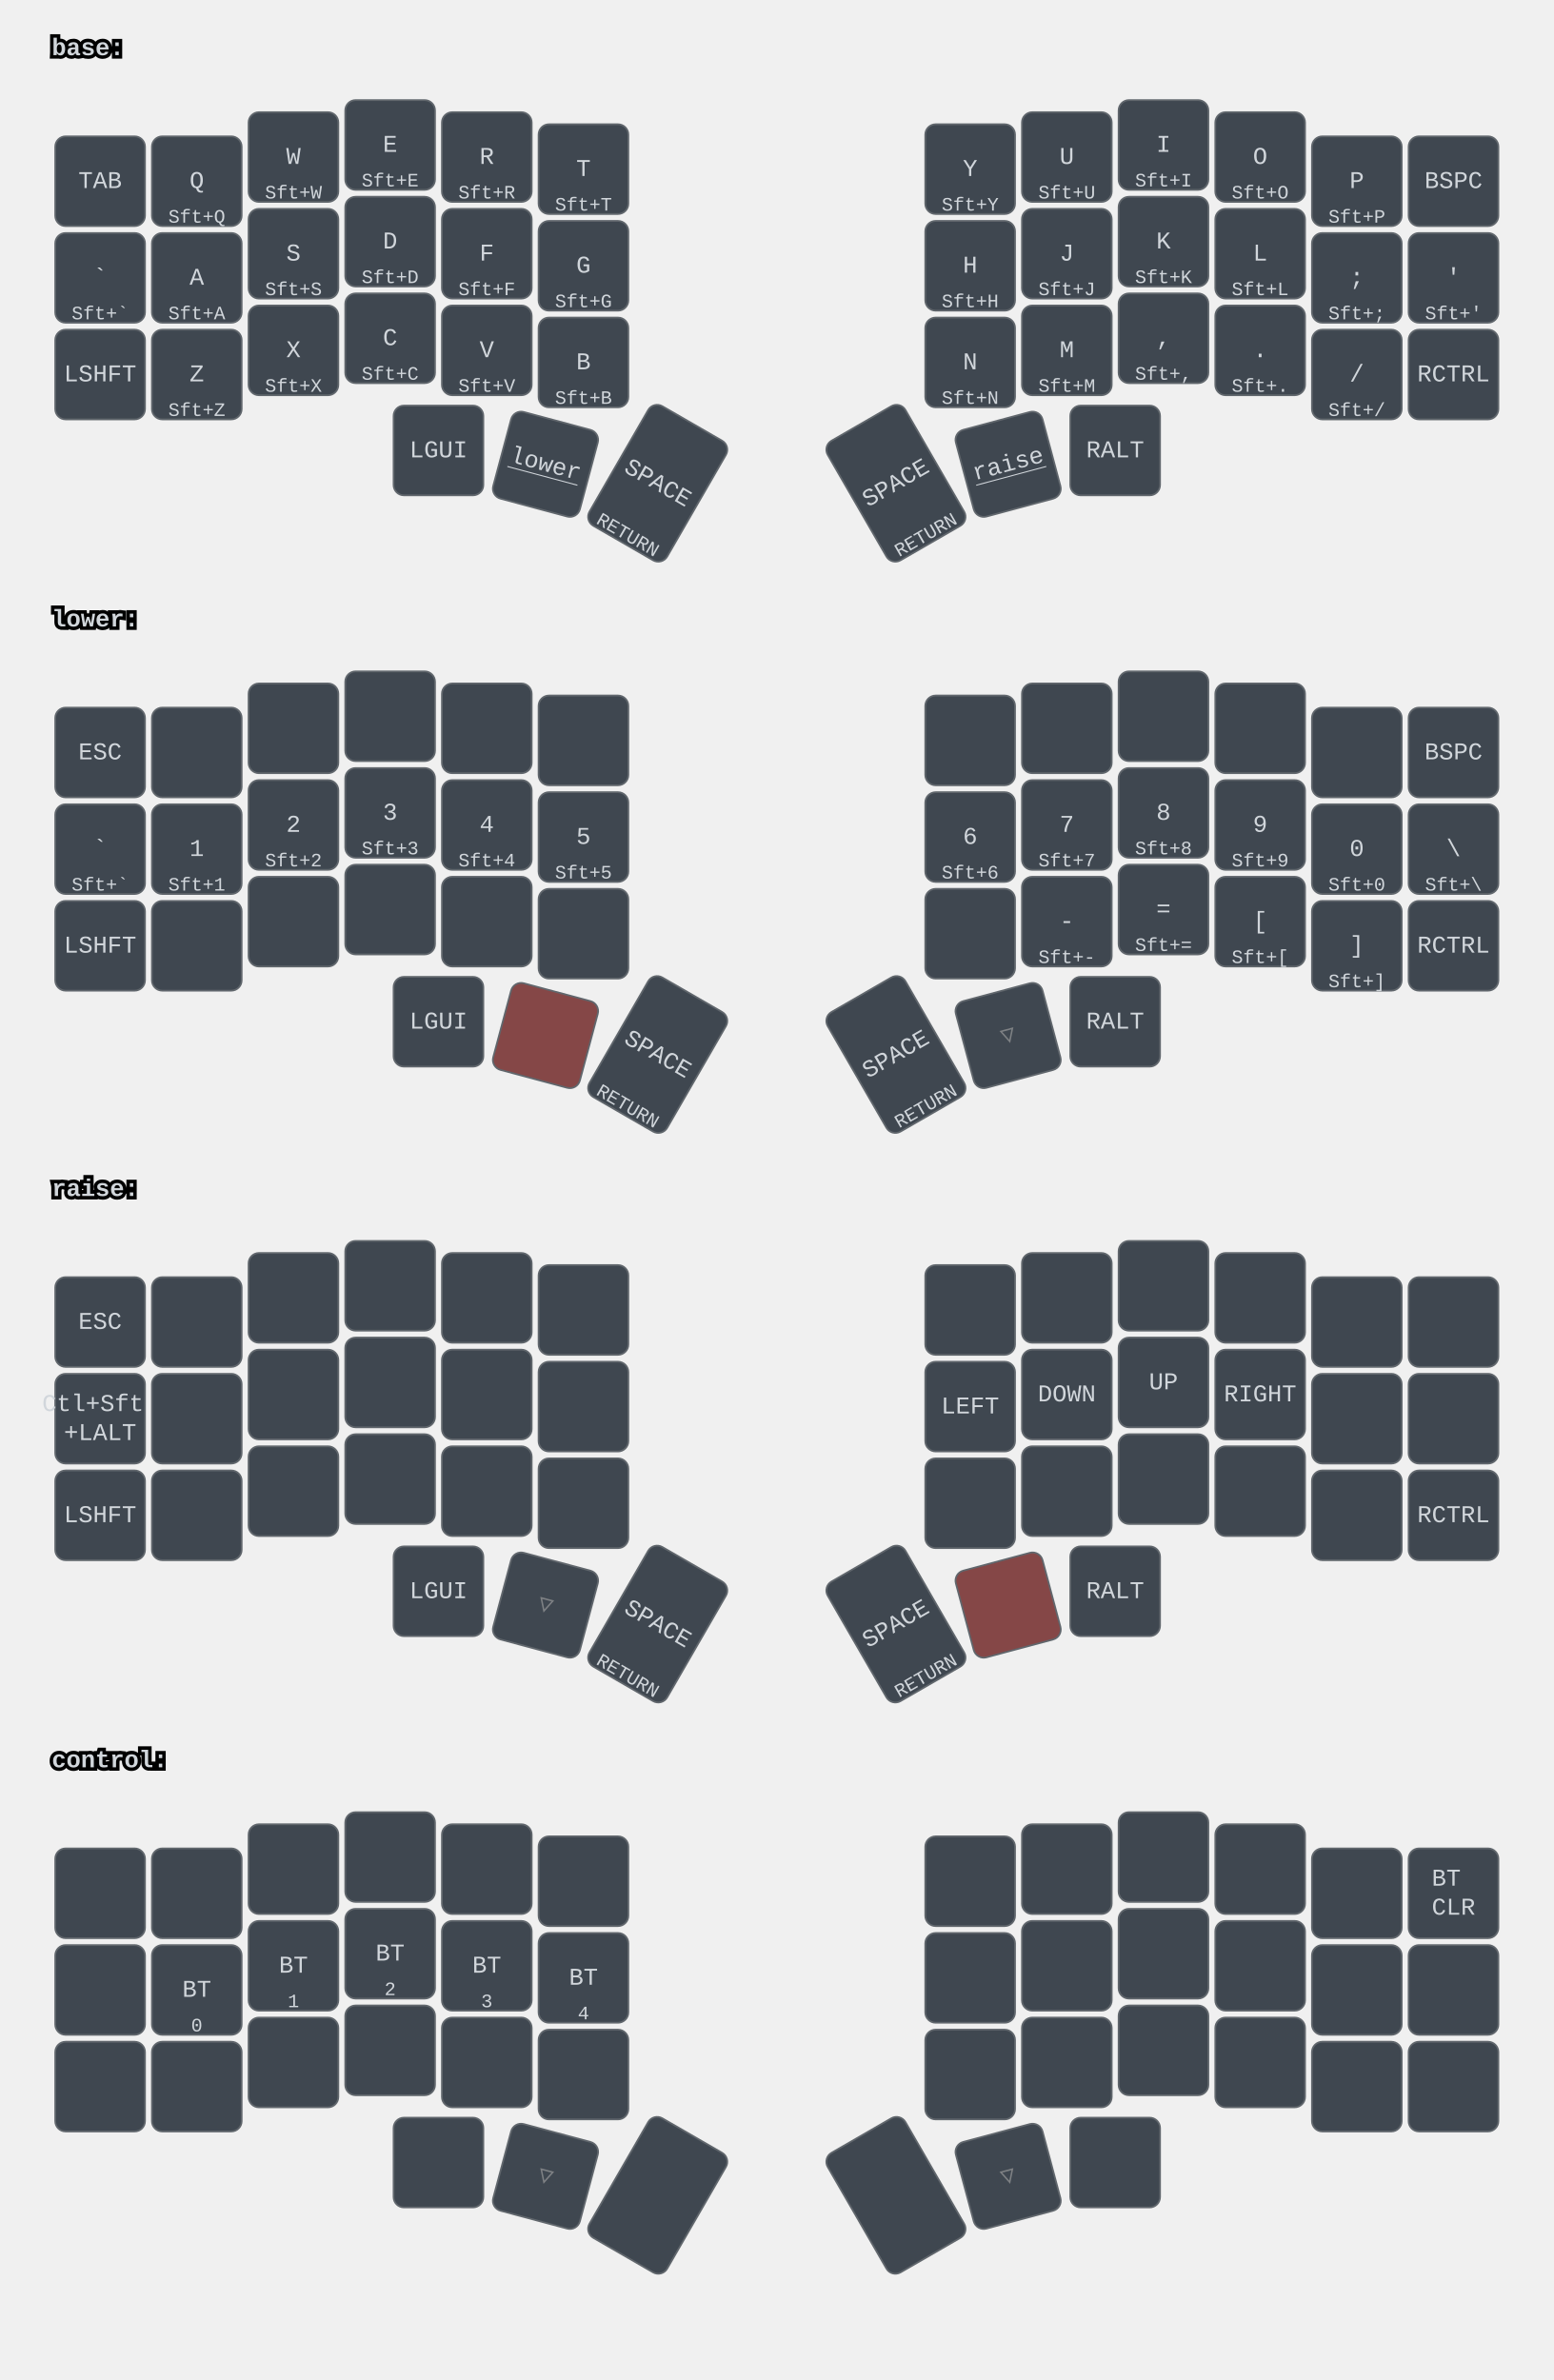
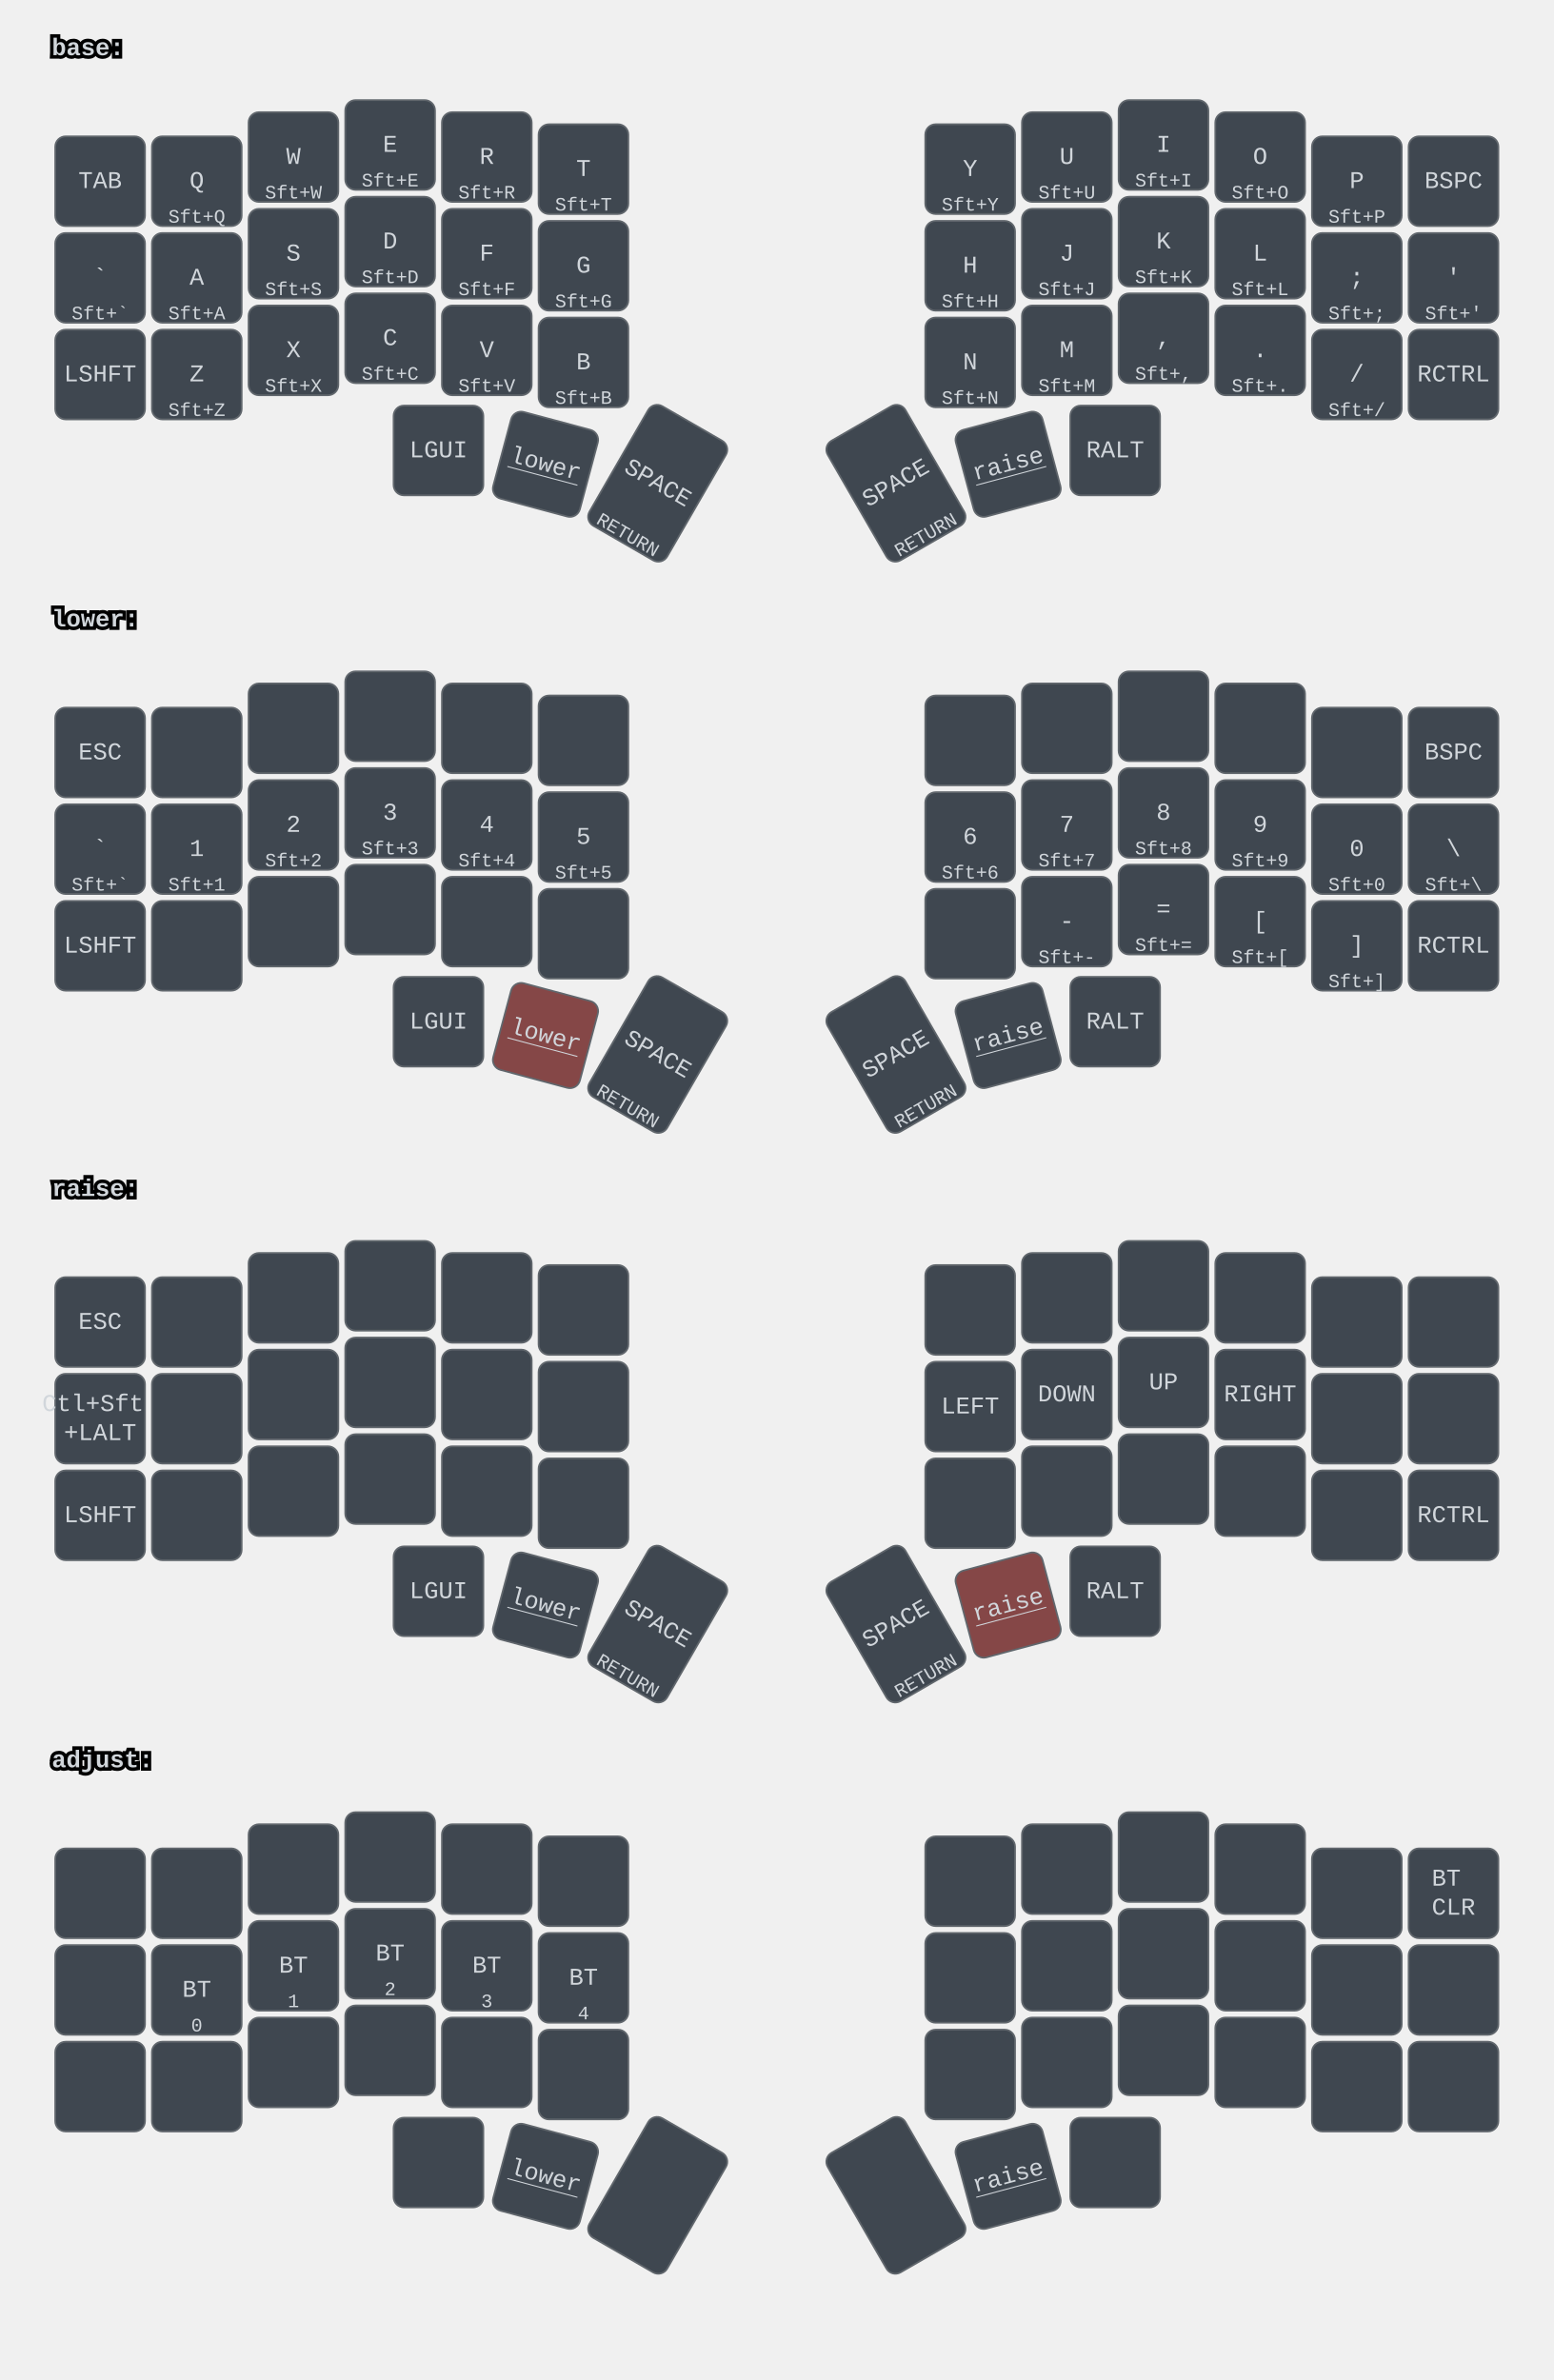
<svg xmlns="http://www.w3.org/2000/svg" width="900" height="1379" viewBox="0 0 900 1379" class="keymap">
  <style>/* inherit to force styles through use tags */
svg path {
    fill: inherit;
}

/* font and background color specifications */
svg.keymap {
    font-family: SFMono-Regular,Consolas,Liberation Mono,Menlo,monospace;
    font-size: 14px;
    font-kerning: normal;
    text-rendering: optimizeLegibility;
    fill: #24292e;
}

/* default key styling */
rect.key {
    fill: #f6f8fa;
}

rect.key, rect.combo {
    stroke: #c9cccf;
    stroke-width: 1;
}

/* default key side styling, only used is draw_key_sides is set */
rect.side {
    filter: brightness(90%);
}

/* color accent for combo boxes */
rect.combo, rect.combo-separate {
    fill: #cdf;
}

/* color accent for held keys */
rect.held, rect.combo.held {
    fill: #fdd;
}

/* color accent for ghost (optional) keys */
rect.ghost, rect.combo.ghost {
    stroke-dasharray: 4, 4;
    stroke-width: 2;
}

text {
    text-anchor: middle;
    dominant-baseline: middle;
}

/* styling for layer labels */
text.label {
    font-weight: bold;
    text-anchor: start;
    stroke: white;
    stroke-width: 4;
    paint-order: stroke;
}

/* styling for optional footer */
text.footer {
    text-anchor: end;
    dominant-baseline: auto;
    stroke: white;
    stroke-width: 4;
    paint-order: stroke;
}

/* styling for combo tap, and key non-tap label text */
text.combo, text.hold, text.shifted, text.left, text.right {
    font-size: 11px;
}

text.hold {
    text-anchor: middle;
    dominant-baseline: auto;
}

text.shifted {
    text-anchor: middle;
    dominant-baseline: hanging;
}

text.left {
    text-anchor: start;
}

text.right {
    text-anchor: end;
}

text.layer-activator {
    text-decoration: underline;
}

/* styling for hold/shifted label text in combo box */
text.combo.hold, text.combo.shifted, text.combo.left, text.combo.right {
    font-size: 8px;
}

/* lighter symbol for transparent keys */
text.trans {
    fill: #7b7e81;
}

/* styling for combo dendrons */
path.combo {
    stroke-width: 1;
    stroke: gray;
    fill: none;
}

/* Start Tabler Icons Cleanup */
/* cannot use height/width with glyphs */
.icon-tabler &gt; path {
    fill: inherit;
    stroke: inherit;
    stroke-width: 2;
}
/* hide tabler's default box */
.icon-tabler &gt; path[stroke="none"][fill="none"] {
    visibility: hidden;
}
/* End Tabler Icons Cleanup */

svg.keymap { fill: #d1d6db; }
rect.key { fill: #3f4750; }
rect.key, rect.combo { stroke: #60666c; }
rect.combo, rect.combo-separate { fill: #1f3d7a; }
rect.held, rect.combo.held { fill: #854747; }
text.label, text.footer { stroke: black; }
text.trans { fill: #7e8184; }
path.combo { stroke: #7f7f7f; }
</style>
  <g transform="translate(30, 0)" class="layer-base">
    <text x="0" y="28" class="label" id="base">base:</text>
    <g transform="translate(0, 56)">
      <g transform="translate(28, 49)" class="key keypos-0">
        <rect rx="6" ry="6" x="-26" y="-26" width="52" height="52" class="key" />
        <text x="0" y="0" class="key tap">TAB</text>
      </g>
      <g transform="translate(84, 49)" class="key keypos-1">
        <rect rx="6" ry="6" x="-26" y="-26" width="52" height="52" class="key" />
        <text x="0" y="0" class="key tap">Q</text>
        <text x="0" y="24" class="key hold">Sft+Q</text>
      </g>
      <g transform="translate(140, 35)" class="key keypos-2">
        <rect rx="6" ry="6" x="-26" y="-26" width="52" height="52" class="key" />
        <text x="0" y="0" class="key tap">W</text>
        <text x="0" y="24" class="key hold">Sft+W</text>
      </g>
      <g transform="translate(196, 28)" class="key keypos-3">
        <rect rx="6" ry="6" x="-26" y="-26" width="52" height="52" class="key" />
        <text x="0" y="0" class="key tap">E</text>
        <text x="0" y="24" class="key hold">Sft+E</text>
      </g>
      <g transform="translate(252, 35)" class="key keypos-4">
        <rect rx="6" ry="6" x="-26" y="-26" width="52" height="52" class="key" />
        <text x="0" y="0" class="key tap">R</text>
        <text x="0" y="24" class="key hold">Sft+R</text>
      </g>
      <g transform="translate(308, 42)" class="key keypos-5">
        <rect rx="6" ry="6" x="-26" y="-26" width="52" height="52" class="key" />
        <text x="0" y="0" class="key tap">T</text>
        <text x="0" y="24" class="key hold">Sft+T</text>
      </g>
      <g transform="translate(532, 42)" class="key keypos-6">
        <rect rx="6" ry="6" x="-26" y="-26" width="52" height="52" class="key" />
        <text x="0" y="0" class="key tap">Y</text>
        <text x="0" y="24" class="key hold">Sft+Y</text>
      </g>
      <g transform="translate(588, 35)" class="key keypos-7">
        <rect rx="6" ry="6" x="-26" y="-26" width="52" height="52" class="key" />
        <text x="0" y="0" class="key tap">U</text>
        <text x="0" y="24" class="key hold">Sft+U</text>
      </g>
      <g transform="translate(644, 28)" class="key keypos-8">
        <rect rx="6" ry="6" x="-26" y="-26" width="52" height="52" class="key" />
        <text x="0" y="0" class="key tap">I</text>
        <text x="0" y="24" class="key hold">Sft+I</text>
      </g>
      <g transform="translate(700, 35)" class="key keypos-9">
        <rect rx="6" ry="6" x="-26" y="-26" width="52" height="52" class="key" />
        <text x="0" y="0" class="key tap">O</text>
        <text x="0" y="24" class="key hold">Sft+O</text>
      </g>
      <g transform="translate(756, 49)" class="key keypos-10">
        <rect rx="6" ry="6" x="-26" y="-26" width="52" height="52" class="key" />
        <text x="0" y="0" class="key tap">P</text>
        <text x="0" y="24" class="key hold">Sft+P</text>
      </g>
      <g transform="translate(812, 49)" class="key keypos-11">
        <rect rx="6" ry="6" x="-26" y="-26" width="52" height="52" class="key" />
        <text x="0" y="0" class="key tap">BSPC</text>
      </g>
      <g transform="translate(28, 105)" class="key keypos-12">
        <rect rx="6" ry="6" x="-26" y="-26" width="52" height="52" class="key" />
        <text x="0" y="0" class="key tap">`</text>
        <text x="0" y="24" class="key hold">Sft+`</text>
      </g>
      <g transform="translate(84, 105)" class="key keypos-13">
        <rect rx="6" ry="6" x="-26" y="-26" width="52" height="52" class="key" />
        <text x="0" y="0" class="key tap">A</text>
        <text x="0" y="24" class="key hold">Sft+A</text>
      </g>
      <g transform="translate(140, 91)" class="key keypos-14">
        <rect rx="6" ry="6" x="-26" y="-26" width="52" height="52" class="key" />
        <text x="0" y="0" class="key tap">S</text>
        <text x="0" y="24" class="key hold">Sft+S</text>
      </g>
      <g transform="translate(196, 84)" class="key keypos-15">
        <rect rx="6" ry="6" x="-26" y="-26" width="52" height="52" class="key" />
        <text x="0" y="0" class="key tap">D</text>
        <text x="0" y="24" class="key hold">Sft+D</text>
      </g>
      <g transform="translate(252, 91)" class="key keypos-16">
        <rect rx="6" ry="6" x="-26" y="-26" width="52" height="52" class="key" />
        <text x="0" y="0" class="key tap">F</text>
        <text x="0" y="24" class="key hold">Sft+F</text>
      </g>
      <g transform="translate(308, 98)" class="key keypos-17">
        <rect rx="6" ry="6" x="-26" y="-26" width="52" height="52" class="key" />
        <text x="0" y="0" class="key tap">G</text>
        <text x="0" y="24" class="key hold">Sft+G</text>
      </g>
      <g transform="translate(532, 98)" class="key keypos-18">
        <rect rx="6" ry="6" x="-26" y="-26" width="52" height="52" class="key" />
        <text x="0" y="0" class="key tap">H</text>
        <text x="0" y="24" class="key hold">Sft+H</text>
      </g>
      <g transform="translate(588, 91)" class="key keypos-19">
        <rect rx="6" ry="6" x="-26" y="-26" width="52" height="52" class="key" />
        <text x="0" y="0" class="key tap">J</text>
        <text x="0" y="24" class="key hold">Sft+J</text>
      </g>
      <g transform="translate(644, 84)" class="key keypos-20">
        <rect rx="6" ry="6" x="-26" y="-26" width="52" height="52" class="key" />
        <text x="0" y="0" class="key tap">K</text>
        <text x="0" y="24" class="key hold">Sft+K</text>
      </g>
      <g transform="translate(700, 91)" class="key keypos-21">
        <rect rx="6" ry="6" x="-26" y="-26" width="52" height="52" class="key" />
        <text x="0" y="0" class="key tap">L</text>
        <text x="0" y="24" class="key hold">Sft+L</text>
      </g>
      <g transform="translate(756, 105)" class="key keypos-22">
        <rect rx="6" ry="6" x="-26" y="-26" width="52" height="52" class="key" />
        <text x="0" y="0" class="key tap">;</text>
        <text x="0" y="24" class="key hold">Sft+;</text>
      </g>
      <g transform="translate(812, 105)" class="key keypos-23">
        <rect rx="6" ry="6" x="-26" y="-26" width="52" height="52" class="key" />
        <text x="0" y="0" class="key tap">'</text>
        <text x="0" y="24" class="key hold">Sft+'</text>
      </g>
      <g transform="translate(28, 161)" class="key keypos-24">
        <rect rx="6" ry="6" x="-26" y="-26" width="52" height="52" class="key" />
        <text x="0" y="0" class="key tap">LSHFT</text>
      </g>
      <g transform="translate(84, 161)" class="key keypos-25">
        <rect rx="6" ry="6" x="-26" y="-26" width="52" height="52" class="key" />
        <text x="0" y="0" class="key tap">Z</text>
        <text x="0" y="24" class="key hold">Sft+Z</text>
      </g>
      <g transform="translate(140, 147)" class="key keypos-26">
        <rect rx="6" ry="6" x="-26" y="-26" width="52" height="52" class="key" />
        <text x="0" y="0" class="key tap">X</text>
        <text x="0" y="24" class="key hold">Sft+X</text>
      </g>
      <g transform="translate(196, 140)" class="key keypos-27">
        <rect rx="6" ry="6" x="-26" y="-26" width="52" height="52" class="key" />
        <text x="0" y="0" class="key tap">C</text>
        <text x="0" y="24" class="key hold">Sft+C</text>
      </g>
      <g transform="translate(252, 147)" class="key keypos-28">
        <rect rx="6" ry="6" x="-26" y="-26" width="52" height="52" class="key" />
        <text x="0" y="0" class="key tap">V</text>
        <text x="0" y="24" class="key hold">Sft+V</text>
      </g>
      <g transform="translate(308, 154)" class="key keypos-29">
        <rect rx="6" ry="6" x="-26" y="-26" width="52" height="52" class="key" />
        <text x="0" y="0" class="key tap">B</text>
        <text x="0" y="24" class="key hold">Sft+B</text>
      </g>
      <g transform="translate(532, 154)" class="key keypos-30">
        <rect rx="6" ry="6" x="-26" y="-26" width="52" height="52" class="key" />
        <text x="0" y="0" class="key tap">N</text>
        <text x="0" y="24" class="key hold">Sft+N</text>
      </g>
      <g transform="translate(588, 147)" class="key keypos-31">
        <rect rx="6" ry="6" x="-26" y="-26" width="52" height="52" class="key" />
        <text x="0" y="0" class="key tap">M</text>
        <text x="0" y="24" class="key hold">Sft+M</text>
      </g>
      <g transform="translate(644, 140)" class="key keypos-32">
        <rect rx="6" ry="6" x="-26" y="-26" width="52" height="52" class="key" />
        <text x="0" y="0" class="key tap">,</text>
        <text x="0" y="24" class="key hold">Sft+,</text>
      </g>
      <g transform="translate(700, 147)" class="key keypos-33">
        <rect rx="6" ry="6" x="-26" y="-26" width="52" height="52" class="key" />
        <text x="0" y="0" class="key tap">.</text>
        <text x="0" y="24" class="key hold">Sft+.</text>
      </g>
      <g transform="translate(756, 161)" class="key keypos-34">
        <rect rx="6" ry="6" x="-26" y="-26" width="52" height="52" class="key" />
        <text x="0" y="0" class="key tap">/</text>
        <text x="0" y="24" class="key hold">Sft+/</text>
      </g>
      <g transform="translate(812, 161)" class="key keypos-35">
        <rect rx="6" ry="6" x="-26" y="-26" width="52" height="52" class="key" />
        <text x="0" y="0" class="key tap">RCTRL</text>
      </g>
      <g transform="translate(224, 205)" class="key keypos-36">
        <rect rx="6" ry="6" x="-26" y="-26" width="52" height="52" class="key" />
        <text x="0" y="0" class="key tap">LGUI</text>
      </g>
      <g transform="translate(286, 213) rotate(15.0)" class="key keypos-37">
        <rect rx="6" ry="6" x="-26" y="-26" width="52" height="52" class="key" />
        <a href="#lower">
          <text x="0" y="0" class="key tap layer-activator">lower</text>
        </a>
      </g>
      <g transform="translate(351, 224) rotate(30.0)" class="key keypos-38">
        <rect rx="6" ry="6" x="-26" y="-40" width="52" height="80" class="key" />
        <text x="0" y="0" class="key tap">SPACE</text>
        <text x="0" y="38" class="key hold">RETURN</text>
      </g>
      <g transform="translate(489, 224) rotate(-30.0)" class="key keypos-39">
        <rect rx="6" ry="6" x="-26" y="-40" width="52" height="80" class="key" />
        <text x="0" y="0" class="key tap">SPACE</text>
        <text x="0" y="38" class="key hold">RETURN</text>
      </g>
      <g transform="translate(554, 213) rotate(-15.0)" class="key keypos-40">
        <rect rx="6" ry="6" x="-26" y="-26" width="52" height="52" class="key" />
        <a href="#raise">
          <text x="0" y="0" class="key tap layer-activator">raise</text>
        </a>
      </g>
      <g transform="translate(616, 205)" class="key keypos-41">
        <rect rx="6" ry="6" x="-26" y="-26" width="52" height="52" class="key" />
        <text x="0" y="0" class="key tap">RALT</text>
      </g>
    </g>
  </g>
  <g transform="translate(30, 331)" class="layer-lower">
    <text x="0" y="28" class="label" id="lower">lower:</text>
    <g transform="translate(0, 56)">
      <g transform="translate(28, 49)" class="key keypos-0">
        <rect rx="6" ry="6" x="-26" y="-26" width="52" height="52" class="key" />
        <text x="0" y="0" class="key tap">ESC</text>
      </g>
      <g transform="translate(84, 49)" class="key keypos-1">
        <rect rx="6" ry="6" x="-26" y="-26" width="52" height="52" class="key" />
      </g>
      <g transform="translate(140, 35)" class="key keypos-2">
        <rect rx="6" ry="6" x="-26" y="-26" width="52" height="52" class="key" />
      </g>
      <g transform="translate(196, 28)" class="key keypos-3">
        <rect rx="6" ry="6" x="-26" y="-26" width="52" height="52" class="key" />
      </g>
      <g transform="translate(252, 35)" class="key keypos-4">
        <rect rx="6" ry="6" x="-26" y="-26" width="52" height="52" class="key" />
      </g>
      <g transform="translate(308, 42)" class="key keypos-5">
        <rect rx="6" ry="6" x="-26" y="-26" width="52" height="52" class="key" />
      </g>
      <g transform="translate(532, 42)" class="key keypos-6">
        <rect rx="6" ry="6" x="-26" y="-26" width="52" height="52" class="key" />
      </g>
      <g transform="translate(588, 35)" class="key keypos-7">
        <rect rx="6" ry="6" x="-26" y="-26" width="52" height="52" class="key" />
      </g>
      <g transform="translate(644, 28)" class="key keypos-8">
        <rect rx="6" ry="6" x="-26" y="-26" width="52" height="52" class="key" />
      </g>
      <g transform="translate(700, 35)" class="key keypos-9">
        <rect rx="6" ry="6" x="-26" y="-26" width="52" height="52" class="key" />
      </g>
      <g transform="translate(756, 49)" class="key keypos-10">
        <rect rx="6" ry="6" x="-26" y="-26" width="52" height="52" class="key" />
      </g>
      <g transform="translate(812, 49)" class="key keypos-11">
        <rect rx="6" ry="6" x="-26" y="-26" width="52" height="52" class="key" />
        <text x="0" y="0" class="key tap">BSPC</text>
      </g>
      <g transform="translate(28, 105)" class="key keypos-12">
        <rect rx="6" ry="6" x="-26" y="-26" width="52" height="52" class="key" />
        <text x="0" y="0" class="key tap">`</text>
        <text x="0" y="24" class="key hold">Sft+`</text>
      </g>
      <g transform="translate(84, 105)" class="key keypos-13">
        <rect rx="6" ry="6" x="-26" y="-26" width="52" height="52" class="key" />
        <text x="0" y="0" class="key tap">1</text>
        <text x="0" y="24" class="key hold">Sft+1</text>
      </g>
      <g transform="translate(140, 91)" class="key keypos-14">
        <rect rx="6" ry="6" x="-26" y="-26" width="52" height="52" class="key" />
        <text x="0" y="0" class="key tap">2</text>
        <text x="0" y="24" class="key hold">Sft+2</text>
      </g>
      <g transform="translate(196, 84)" class="key keypos-15">
        <rect rx="6" ry="6" x="-26" y="-26" width="52" height="52" class="key" />
        <text x="0" y="0" class="key tap">3</text>
        <text x="0" y="24" class="key hold">Sft+3</text>
      </g>
      <g transform="translate(252, 91)" class="key keypos-16">
        <rect rx="6" ry="6" x="-26" y="-26" width="52" height="52" class="key" />
        <text x="0" y="0" class="key tap">4</text>
        <text x="0" y="24" class="key hold">Sft+4</text>
      </g>
      <g transform="translate(308, 98)" class="key keypos-17">
        <rect rx="6" ry="6" x="-26" y="-26" width="52" height="52" class="key" />
        <text x="0" y="0" class="key tap">5</text>
        <text x="0" y="24" class="key hold">Sft+5</text>
      </g>
      <g transform="translate(532, 98)" class="key keypos-18">
        <rect rx="6" ry="6" x="-26" y="-26" width="52" height="52" class="key" />
        <text x="0" y="0" class="key tap">6</text>
        <text x="0" y="24" class="key hold">Sft+6</text>
      </g>
      <g transform="translate(588, 91)" class="key keypos-19">
        <rect rx="6" ry="6" x="-26" y="-26" width="52" height="52" class="key" />
        <text x="0" y="0" class="key tap">7</text>
        <text x="0" y="24" class="key hold">Sft+7</text>
      </g>
      <g transform="translate(644, 84)" class="key keypos-20">
        <rect rx="6" ry="6" x="-26" y="-26" width="52" height="52" class="key" />
        <text x="0" y="0" class="key tap">8</text>
        <text x="0" y="24" class="key hold">Sft+8</text>
      </g>
      <g transform="translate(700, 91)" class="key keypos-21">
        <rect rx="6" ry="6" x="-26" y="-26" width="52" height="52" class="key" />
        <text x="0" y="0" class="key tap">9</text>
        <text x="0" y="24" class="key hold">Sft+9</text>
      </g>
      <g transform="translate(756, 105)" class="key keypos-22">
        <rect rx="6" ry="6" x="-26" y="-26" width="52" height="52" class="key" />
        <text x="0" y="0" class="key tap">0</text>
        <text x="0" y="24" class="key hold">Sft+0</text>
      </g>
      <g transform="translate(812, 105)" class="key keypos-23">
        <rect rx="6" ry="6" x="-26" y="-26" width="52" height="52" class="key" />
        <text x="0" y="0" class="key tap">\</text>
        <text x="0" y="24" class="key hold">Sft+\</text>
      </g>
      <g transform="translate(28, 161)" class="key keypos-24">
        <rect rx="6" ry="6" x="-26" y="-26" width="52" height="52" class="key" />
        <text x="0" y="0" class="key tap">LSHFT</text>
      </g>
      <g transform="translate(84, 161)" class="key keypos-25">
        <rect rx="6" ry="6" x="-26" y="-26" width="52" height="52" class="key" />
      </g>
      <g transform="translate(140, 147)" class="key keypos-26">
        <rect rx="6" ry="6" x="-26" y="-26" width="52" height="52" class="key" />
      </g>
      <g transform="translate(196, 140)" class="key keypos-27">
        <rect rx="6" ry="6" x="-26" y="-26" width="52" height="52" class="key" />
      </g>
      <g transform="translate(252, 147)" class="key keypos-28">
        <rect rx="6" ry="6" x="-26" y="-26" width="52" height="52" class="key" />
      </g>
      <g transform="translate(308, 154)" class="key keypos-29">
        <rect rx="6" ry="6" x="-26" y="-26" width="52" height="52" class="key" />
      </g>
      <g transform="translate(532, 154)" class="key keypos-30">
        <rect rx="6" ry="6" x="-26" y="-26" width="52" height="52" class="key" />
      </g>
      <g transform="translate(588, 147)" class="key keypos-31">
        <rect rx="6" ry="6" x="-26" y="-26" width="52" height="52" class="key" />
        <text x="0" y="0" class="key tap">-</text>
        <text x="0" y="24" class="key hold">Sft+-</text>
      </g>
      <g transform="translate(644, 140)" class="key keypos-32">
        <rect rx="6" ry="6" x="-26" y="-26" width="52" height="52" class="key" />
        <text x="0" y="0" class="key tap">=</text>
        <text x="0" y="24" class="key hold">Sft+=</text>
      </g>
      <g transform="translate(700, 147)" class="key keypos-33">
        <rect rx="6" ry="6" x="-26" y="-26" width="52" height="52" class="key" />
        <text x="0" y="0" class="key tap">[</text>
        <text x="0" y="24" class="key hold">Sft+[</text>
      </g>
      <g transform="translate(756, 161)" class="key keypos-34">
        <rect rx="6" ry="6" x="-26" y="-26" width="52" height="52" class="key" />
        <text x="0" y="0" class="key tap">]</text>
        <text x="0" y="24" class="key hold">Sft+]</text>
      </g>
      <g transform="translate(812, 161)" class="key keypos-35">
        <rect rx="6" ry="6" x="-26" y="-26" width="52" height="52" class="key" />
        <text x="0" y="0" class="key tap">RCTRL</text>
      </g>
      <g transform="translate(224, 205)" class="key keypos-36">
        <rect rx="6" ry="6" x="-26" y="-26" width="52" height="52" class="key" />
        <text x="0" y="0" class="key tap">LGUI</text>
      </g>
      <g transform="translate(286, 213) rotate(15.0)" class="key held keypos-37">
        <rect rx="6" ry="6" x="-26" y="-26" width="52" height="52" class="key held" />
+         <a href="#lower">
+           <text x="0" y="0" class="key held tap layer-activator">lower</text>
+         </a>
      </g>
      <g transform="translate(351, 224) rotate(30.0)" class="key keypos-38">
        <rect rx="6" ry="6" x="-26" y="-40" width="52" height="80" class="key" />
        <text x="0" y="0" class="key tap">SPACE</text>
        <text x="0" y="38" class="key hold">RETURN</text>
      </g>
      <g transform="translate(489, 224) rotate(-30.0)" class="key keypos-39">
        <rect rx="6" ry="6" x="-26" y="-40" width="52" height="80" class="key" />
        <text x="0" y="0" class="key tap">SPACE</text>
        <text x="0" y="38" class="key hold">RETURN</text>
      </g>
-       <g transform="translate(554, 213) rotate(-15.0)" class="key trans keypos-40">
-         <rect rx="6" ry="6" x="-26" y="-26" width="52" height="52" class="key trans" />
-         <text x="0" y="0" class="key trans tap">▽</text>
+       <g transform="translate(554, 213) rotate(-15.0)" class="key keypos-40">
+         <rect rx="6" ry="6" x="-26" y="-26" width="52" height="52" class="key" />
+         <a href="#raise">
+           <text x="0" y="0" class="key tap layer-activator">raise</text>
+         </a>
      </g>
      <g transform="translate(616, 205)" class="key keypos-41">
        <rect rx="6" ry="6" x="-26" y="-26" width="52" height="52" class="key" />
        <text x="0" y="0" class="key tap">RALT</text>
      </g>
    </g>
  </g>
  <g transform="translate(30, 661)" class="layer-raise">
    <text x="0" y="28" class="label" id="raise">raise:</text>
    <g transform="translate(0, 56)">
      <g transform="translate(28, 49)" class="key keypos-0">
        <rect rx="6" ry="6" x="-26" y="-26" width="52" height="52" class="key" />
        <text x="0" y="0" class="key tap">ESC</text>
      </g>
      <g transform="translate(84, 49)" class="key keypos-1">
        <rect rx="6" ry="6" x="-26" y="-26" width="52" height="52" class="key" />
      </g>
      <g transform="translate(140, 35)" class="key keypos-2">
        <rect rx="6" ry="6" x="-26" y="-26" width="52" height="52" class="key" />
      </g>
      <g transform="translate(196, 28)" class="key keypos-3">
        <rect rx="6" ry="6" x="-26" y="-26" width="52" height="52" class="key" />
      </g>
      <g transform="translate(252, 35)" class="key keypos-4">
        <rect rx="6" ry="6" x="-26" y="-26" width="52" height="52" class="key" />
      </g>
      <g transform="translate(308, 42)" class="key keypos-5">
        <rect rx="6" ry="6" x="-26" y="-26" width="52" height="52" class="key" />
      </g>
      <g transform="translate(532, 42)" class="key keypos-6">
        <rect rx="6" ry="6" x="-26" y="-26" width="52" height="52" class="key" />
      </g>
      <g transform="translate(588, 35)" class="key keypos-7">
        <rect rx="6" ry="6" x="-26" y="-26" width="52" height="52" class="key" />
      </g>
      <g transform="translate(644, 28)" class="key keypos-8">
        <rect rx="6" ry="6" x="-26" y="-26" width="52" height="52" class="key" />
      </g>
      <g transform="translate(700, 35)" class="key keypos-9">
        <rect rx="6" ry="6" x="-26" y="-26" width="52" height="52" class="key" />
      </g>
      <g transform="translate(756, 49)" class="key keypos-10">
        <rect rx="6" ry="6" x="-26" y="-26" width="52" height="52" class="key" />
      </g>
      <g transform="translate(812, 49)" class="key keypos-11">
        <rect rx="6" ry="6" x="-26" y="-26" width="52" height="52" class="key" />
      </g>
      <g transform="translate(28, 105)" class="key keypos-12">
        <rect rx="6" ry="6" x="-26" y="-26" width="52" height="52" class="key" />
        <text x="0" y="0" class="key tap">
          <tspan x="0" dy="-0.6em">Ctl+Sft</tspan>
          <tspan x="0" dy="1.2em">+LALT</tspan>
        </text>
      </g>
      <g transform="translate(84, 105)" class="key keypos-13">
        <rect rx="6" ry="6" x="-26" y="-26" width="52" height="52" class="key" />
      </g>
      <g transform="translate(140, 91)" class="key keypos-14">
        <rect rx="6" ry="6" x="-26" y="-26" width="52" height="52" class="key" />
      </g>
      <g transform="translate(196, 84)" class="key keypos-15">
        <rect rx="6" ry="6" x="-26" y="-26" width="52" height="52" class="key" />
      </g>
      <g transform="translate(252, 91)" class="key keypos-16">
        <rect rx="6" ry="6" x="-26" y="-26" width="52" height="52" class="key" />
      </g>
      <g transform="translate(308, 98)" class="key keypos-17">
        <rect rx="6" ry="6" x="-26" y="-26" width="52" height="52" class="key" />
      </g>
      <g transform="translate(532, 98)" class="key keypos-18">
        <rect rx="6" ry="6" x="-26" y="-26" width="52" height="52" class="key" />
        <text x="0" y="0" class="key tap">LEFT</text>
      </g>
      <g transform="translate(588, 91)" class="key keypos-19">
        <rect rx="6" ry="6" x="-26" y="-26" width="52" height="52" class="key" />
        <text x="0" y="0" class="key tap">DOWN</text>
      </g>
      <g transform="translate(644, 84)" class="key keypos-20">
        <rect rx="6" ry="6" x="-26" y="-26" width="52" height="52" class="key" />
        <text x="0" y="0" class="key tap">UP</text>
      </g>
      <g transform="translate(700, 91)" class="key keypos-21">
        <rect rx="6" ry="6" x="-26" y="-26" width="52" height="52" class="key" />
        <text x="0" y="0" class="key tap">RIGHT</text>
      </g>
      <g transform="translate(756, 105)" class="key keypos-22">
        <rect rx="6" ry="6" x="-26" y="-26" width="52" height="52" class="key" />
      </g>
      <g transform="translate(812, 105)" class="key keypos-23">
        <rect rx="6" ry="6" x="-26" y="-26" width="52" height="52" class="key" />
      </g>
      <g transform="translate(28, 161)" class="key keypos-24">
        <rect rx="6" ry="6" x="-26" y="-26" width="52" height="52" class="key" />
        <text x="0" y="0" class="key tap">LSHFT</text>
      </g>
      <g transform="translate(84, 161)" class="key keypos-25">
        <rect rx="6" ry="6" x="-26" y="-26" width="52" height="52" class="key" />
      </g>
      <g transform="translate(140, 147)" class="key keypos-26">
        <rect rx="6" ry="6" x="-26" y="-26" width="52" height="52" class="key" />
      </g>
      <g transform="translate(196, 140)" class="key keypos-27">
        <rect rx="6" ry="6" x="-26" y="-26" width="52" height="52" class="key" />
      </g>
      <g transform="translate(252, 147)" class="key keypos-28">
        <rect rx="6" ry="6" x="-26" y="-26" width="52" height="52" class="key" />
      </g>
      <g transform="translate(308, 154)" class="key keypos-29">
        <rect rx="6" ry="6" x="-26" y="-26" width="52" height="52" class="key" />
      </g>
      <g transform="translate(532, 154)" class="key keypos-30">
        <rect rx="6" ry="6" x="-26" y="-26" width="52" height="52" class="key" />
      </g>
      <g transform="translate(588, 147)" class="key keypos-31">
        <rect rx="6" ry="6" x="-26" y="-26" width="52" height="52" class="key" />
      </g>
      <g transform="translate(644, 140)" class="key keypos-32">
        <rect rx="6" ry="6" x="-26" y="-26" width="52" height="52" class="key" />
      </g>
      <g transform="translate(700, 147)" class="key keypos-33">
        <rect rx="6" ry="6" x="-26" y="-26" width="52" height="52" class="key" />
      </g>
      <g transform="translate(756, 161)" class="key keypos-34">
        <rect rx="6" ry="6" x="-26" y="-26" width="52" height="52" class="key" />
      </g>
      <g transform="translate(812, 161)" class="key keypos-35">
        <rect rx="6" ry="6" x="-26" y="-26" width="52" height="52" class="key" />
        <text x="0" y="0" class="key tap">RCTRL</text>
      </g>
      <g transform="translate(224, 205)" class="key keypos-36">
        <rect rx="6" ry="6" x="-26" y="-26" width="52" height="52" class="key" />
        <text x="0" y="0" class="key tap">LGUI</text>
      </g>
-       <g transform="translate(286, 213) rotate(15.0)" class="key trans keypos-37">
-         <rect rx="6" ry="6" x="-26" y="-26" width="52" height="52" class="key trans" />
-         <text x="0" y="0" class="key trans tap">▽</text>
+       <g transform="translate(286, 213) rotate(15.0)" class="key keypos-37">
+         <rect rx="6" ry="6" x="-26" y="-26" width="52" height="52" class="key" />
+         <a href="#lower">
+           <text x="0" y="0" class="key tap layer-activator">lower</text>
+         </a>
      </g>
      <g transform="translate(351, 224) rotate(30.0)" class="key keypos-38">
        <rect rx="6" ry="6" x="-26" y="-40" width="52" height="80" class="key" />
        <text x="0" y="0" class="key tap">SPACE</text>
        <text x="0" y="38" class="key hold">RETURN</text>
      </g>
      <g transform="translate(489, 224) rotate(-30.0)" class="key keypos-39">
        <rect rx="6" ry="6" x="-26" y="-40" width="52" height="80" class="key" />
        <text x="0" y="0" class="key tap">SPACE</text>
        <text x="0" y="38" class="key hold">RETURN</text>
      </g>
      <g transform="translate(554, 213) rotate(-15.0)" class="key held keypos-40">
        <rect rx="6" ry="6" x="-26" y="-26" width="52" height="52" class="key held" />
+         <a href="#raise">
+           <text x="0" y="0" class="key held tap layer-activator">raise</text>
+         </a>
      </g>
      <g transform="translate(616, 205)" class="key keypos-41">
        <rect rx="6" ry="6" x="-26" y="-26" width="52" height="52" class="key" />
        <text x="0" y="0" class="key tap">RALT</text>
      </g>
    </g>
  </g>
-   <g transform="translate(30, 992)" class="layer-control">
-     <text x="0" y="28" class="label" id="control">control:</text>
+   <g transform="translate(30, 992)" class="layer-adjust">
+     <text x="0" y="28" class="label" id="adjust">adjust:</text>
    <g transform="translate(0, 56)">
      <g transform="translate(28, 49)" class="key keypos-0">
        <rect rx="6" ry="6" x="-26" y="-26" width="52" height="52" class="key" />
      </g>
      <g transform="translate(84, 49)" class="key keypos-1">
        <rect rx="6" ry="6" x="-26" y="-26" width="52" height="52" class="key" />
      </g>
      <g transform="translate(140, 35)" class="key keypos-2">
        <rect rx="6" ry="6" x="-26" y="-26" width="52" height="52" class="key" />
      </g>
      <g transform="translate(196, 28)" class="key keypos-3">
        <rect rx="6" ry="6" x="-26" y="-26" width="52" height="52" class="key" />
      </g>
      <g transform="translate(252, 35)" class="key keypos-4">
        <rect rx="6" ry="6" x="-26" y="-26" width="52" height="52" class="key" />
      </g>
      <g transform="translate(308, 42)" class="key keypos-5">
        <rect rx="6" ry="6" x="-26" y="-26" width="52" height="52" class="key" />
      </g>
      <g transform="translate(532, 42)" class="key keypos-6">
        <rect rx="6" ry="6" x="-26" y="-26" width="52" height="52" class="key" />
      </g>
      <g transform="translate(588, 35)" class="key keypos-7">
        <rect rx="6" ry="6" x="-26" y="-26" width="52" height="52" class="key" />
      </g>
      <g transform="translate(644, 28)" class="key keypos-8">
        <rect rx="6" ry="6" x="-26" y="-26" width="52" height="52" class="key" />
      </g>
      <g transform="translate(700, 35)" class="key keypos-9">
        <rect rx="6" ry="6" x="-26" y="-26" width="52" height="52" class="key" />
      </g>
      <g transform="translate(756, 49)" class="key keypos-10">
        <rect rx="6" ry="6" x="-26" y="-26" width="52" height="52" class="key" />
      </g>
      <g transform="translate(812, 49)" class="key keypos-11">
        <rect rx="6" ry="6" x="-26" y="-26" width="52" height="52" class="key" />
        <text x="0" y="0" class="key tap">
          <tspan x="0" dy="-0.6em">BT</tspan>
          <tspan x="0" dy="1.2em">CLR</tspan>
        </text>
      </g>
      <g transform="translate(28, 105)" class="key keypos-12">
        <rect rx="6" ry="6" x="-26" y="-26" width="52" height="52" class="key" />
      </g>
      <g transform="translate(84, 105)" class="key keypos-13">
        <rect rx="6" ry="6" x="-26" y="-26" width="52" height="52" class="key" />
        <text x="0" y="0" class="key tap">BT</text>
        <text x="0" y="24" class="key hold">0</text>
      </g>
      <g transform="translate(140, 91)" class="key keypos-14">
        <rect rx="6" ry="6" x="-26" y="-26" width="52" height="52" class="key" />
        <text x="0" y="0" class="key tap">BT</text>
        <text x="0" y="24" class="key hold">1</text>
      </g>
      <g transform="translate(196, 84)" class="key keypos-15">
        <rect rx="6" ry="6" x="-26" y="-26" width="52" height="52" class="key" />
        <text x="0" y="0" class="key tap">BT</text>
        <text x="0" y="24" class="key hold">2</text>
      </g>
      <g transform="translate(252, 91)" class="key keypos-16">
        <rect rx="6" ry="6" x="-26" y="-26" width="52" height="52" class="key" />
        <text x="0" y="0" class="key tap">BT</text>
        <text x="0" y="24" class="key hold">3</text>
      </g>
      <g transform="translate(308, 98)" class="key keypos-17">
        <rect rx="6" ry="6" x="-26" y="-26" width="52" height="52" class="key" />
        <text x="0" y="0" class="key tap">BT</text>
        <text x="0" y="24" class="key hold">4</text>
      </g>
      <g transform="translate(532, 98)" class="key keypos-18">
        <rect rx="6" ry="6" x="-26" y="-26" width="52" height="52" class="key" />
      </g>
      <g transform="translate(588, 91)" class="key keypos-19">
        <rect rx="6" ry="6" x="-26" y="-26" width="52" height="52" class="key" />
      </g>
      <g transform="translate(644, 84)" class="key keypos-20">
        <rect rx="6" ry="6" x="-26" y="-26" width="52" height="52" class="key" />
      </g>
      <g transform="translate(700, 91)" class="key keypos-21">
        <rect rx="6" ry="6" x="-26" y="-26" width="52" height="52" class="key" />
      </g>
      <g transform="translate(756, 105)" class="key keypos-22">
        <rect rx="6" ry="6" x="-26" y="-26" width="52" height="52" class="key" />
      </g>
      <g transform="translate(812, 105)" class="key keypos-23">
        <rect rx="6" ry="6" x="-26" y="-26" width="52" height="52" class="key" />
      </g>
      <g transform="translate(28, 161)" class="key keypos-24">
        <rect rx="6" ry="6" x="-26" y="-26" width="52" height="52" class="key" />
      </g>
      <g transform="translate(84, 161)" class="key keypos-25">
        <rect rx="6" ry="6" x="-26" y="-26" width="52" height="52" class="key" />
      </g>
      <g transform="translate(140, 147)" class="key keypos-26">
        <rect rx="6" ry="6" x="-26" y="-26" width="52" height="52" class="key" />
      </g>
      <g transform="translate(196, 140)" class="key keypos-27">
        <rect rx="6" ry="6" x="-26" y="-26" width="52" height="52" class="key" />
      </g>
      <g transform="translate(252, 147)" class="key keypos-28">
        <rect rx="6" ry="6" x="-26" y="-26" width="52" height="52" class="key" />
      </g>
      <g transform="translate(308, 154)" class="key keypos-29">
        <rect rx="6" ry="6" x="-26" y="-26" width="52" height="52" class="key" />
      </g>
      <g transform="translate(532, 154)" class="key keypos-30">
        <rect rx="6" ry="6" x="-26" y="-26" width="52" height="52" class="key" />
      </g>
      <g transform="translate(588, 147)" class="key keypos-31">
        <rect rx="6" ry="6" x="-26" y="-26" width="52" height="52" class="key" />
      </g>
      <g transform="translate(644, 140)" class="key keypos-32">
        <rect rx="6" ry="6" x="-26" y="-26" width="52" height="52" class="key" />
      </g>
      <g transform="translate(700, 147)" class="key keypos-33">
        <rect rx="6" ry="6" x="-26" y="-26" width="52" height="52" class="key" />
      </g>
      <g transform="translate(756, 161)" class="key keypos-34">
        <rect rx="6" ry="6" x="-26" y="-26" width="52" height="52" class="key" />
      </g>
      <g transform="translate(812, 161)" class="key keypos-35">
        <rect rx="6" ry="6" x="-26" y="-26" width="52" height="52" class="key" />
      </g>
      <g transform="translate(224, 205)" class="key keypos-36">
        <rect rx="6" ry="6" x="-26" y="-26" width="52" height="52" class="key" />
      </g>
-       <g transform="translate(286, 213) rotate(15.0)" class="key trans keypos-37">
-         <rect rx="6" ry="6" x="-26" y="-26" width="52" height="52" class="key trans" />
-         <text x="0" y="0" class="key trans tap">▽</text>
+       <g transform="translate(286, 213) rotate(15.0)" class="key keypos-37">
+         <rect rx="6" ry="6" x="-26" y="-26" width="52" height="52" class="key" />
+         <a href="#lower">
+           <text x="0" y="0" class="key tap layer-activator">lower</text>
+         </a>
      </g>
      <g transform="translate(351, 224) rotate(30.0)" class="key keypos-38">
        <rect rx="6" ry="6" x="-26" y="-40" width="52" height="80" class="key" />
      </g>
      <g transform="translate(489, 224) rotate(-30.0)" class="key keypos-39">
        <rect rx="6" ry="6" x="-26" y="-40" width="52" height="80" class="key" />
      </g>
-       <g transform="translate(554, 213) rotate(-15.0)" class="key trans keypos-40">
-         <rect rx="6" ry="6" x="-26" y="-26" width="52" height="52" class="key trans" />
-         <text x="0" y="0" class="key trans tap">▽</text>
+       <g transform="translate(554, 213) rotate(-15.0)" class="key keypos-40">
+         <rect rx="6" ry="6" x="-26" y="-26" width="52" height="52" class="key" />
+         <a href="#raise">
+           <text x="0" y="0" class="key tap layer-activator">raise</text>
+         </a>
      </g>
      <g transform="translate(616, 205)" class="key keypos-41">
        <rect rx="6" ry="6" x="-26" y="-26" width="52" height="52" class="key" />
      </g>
    </g>
  </g>
</svg>
